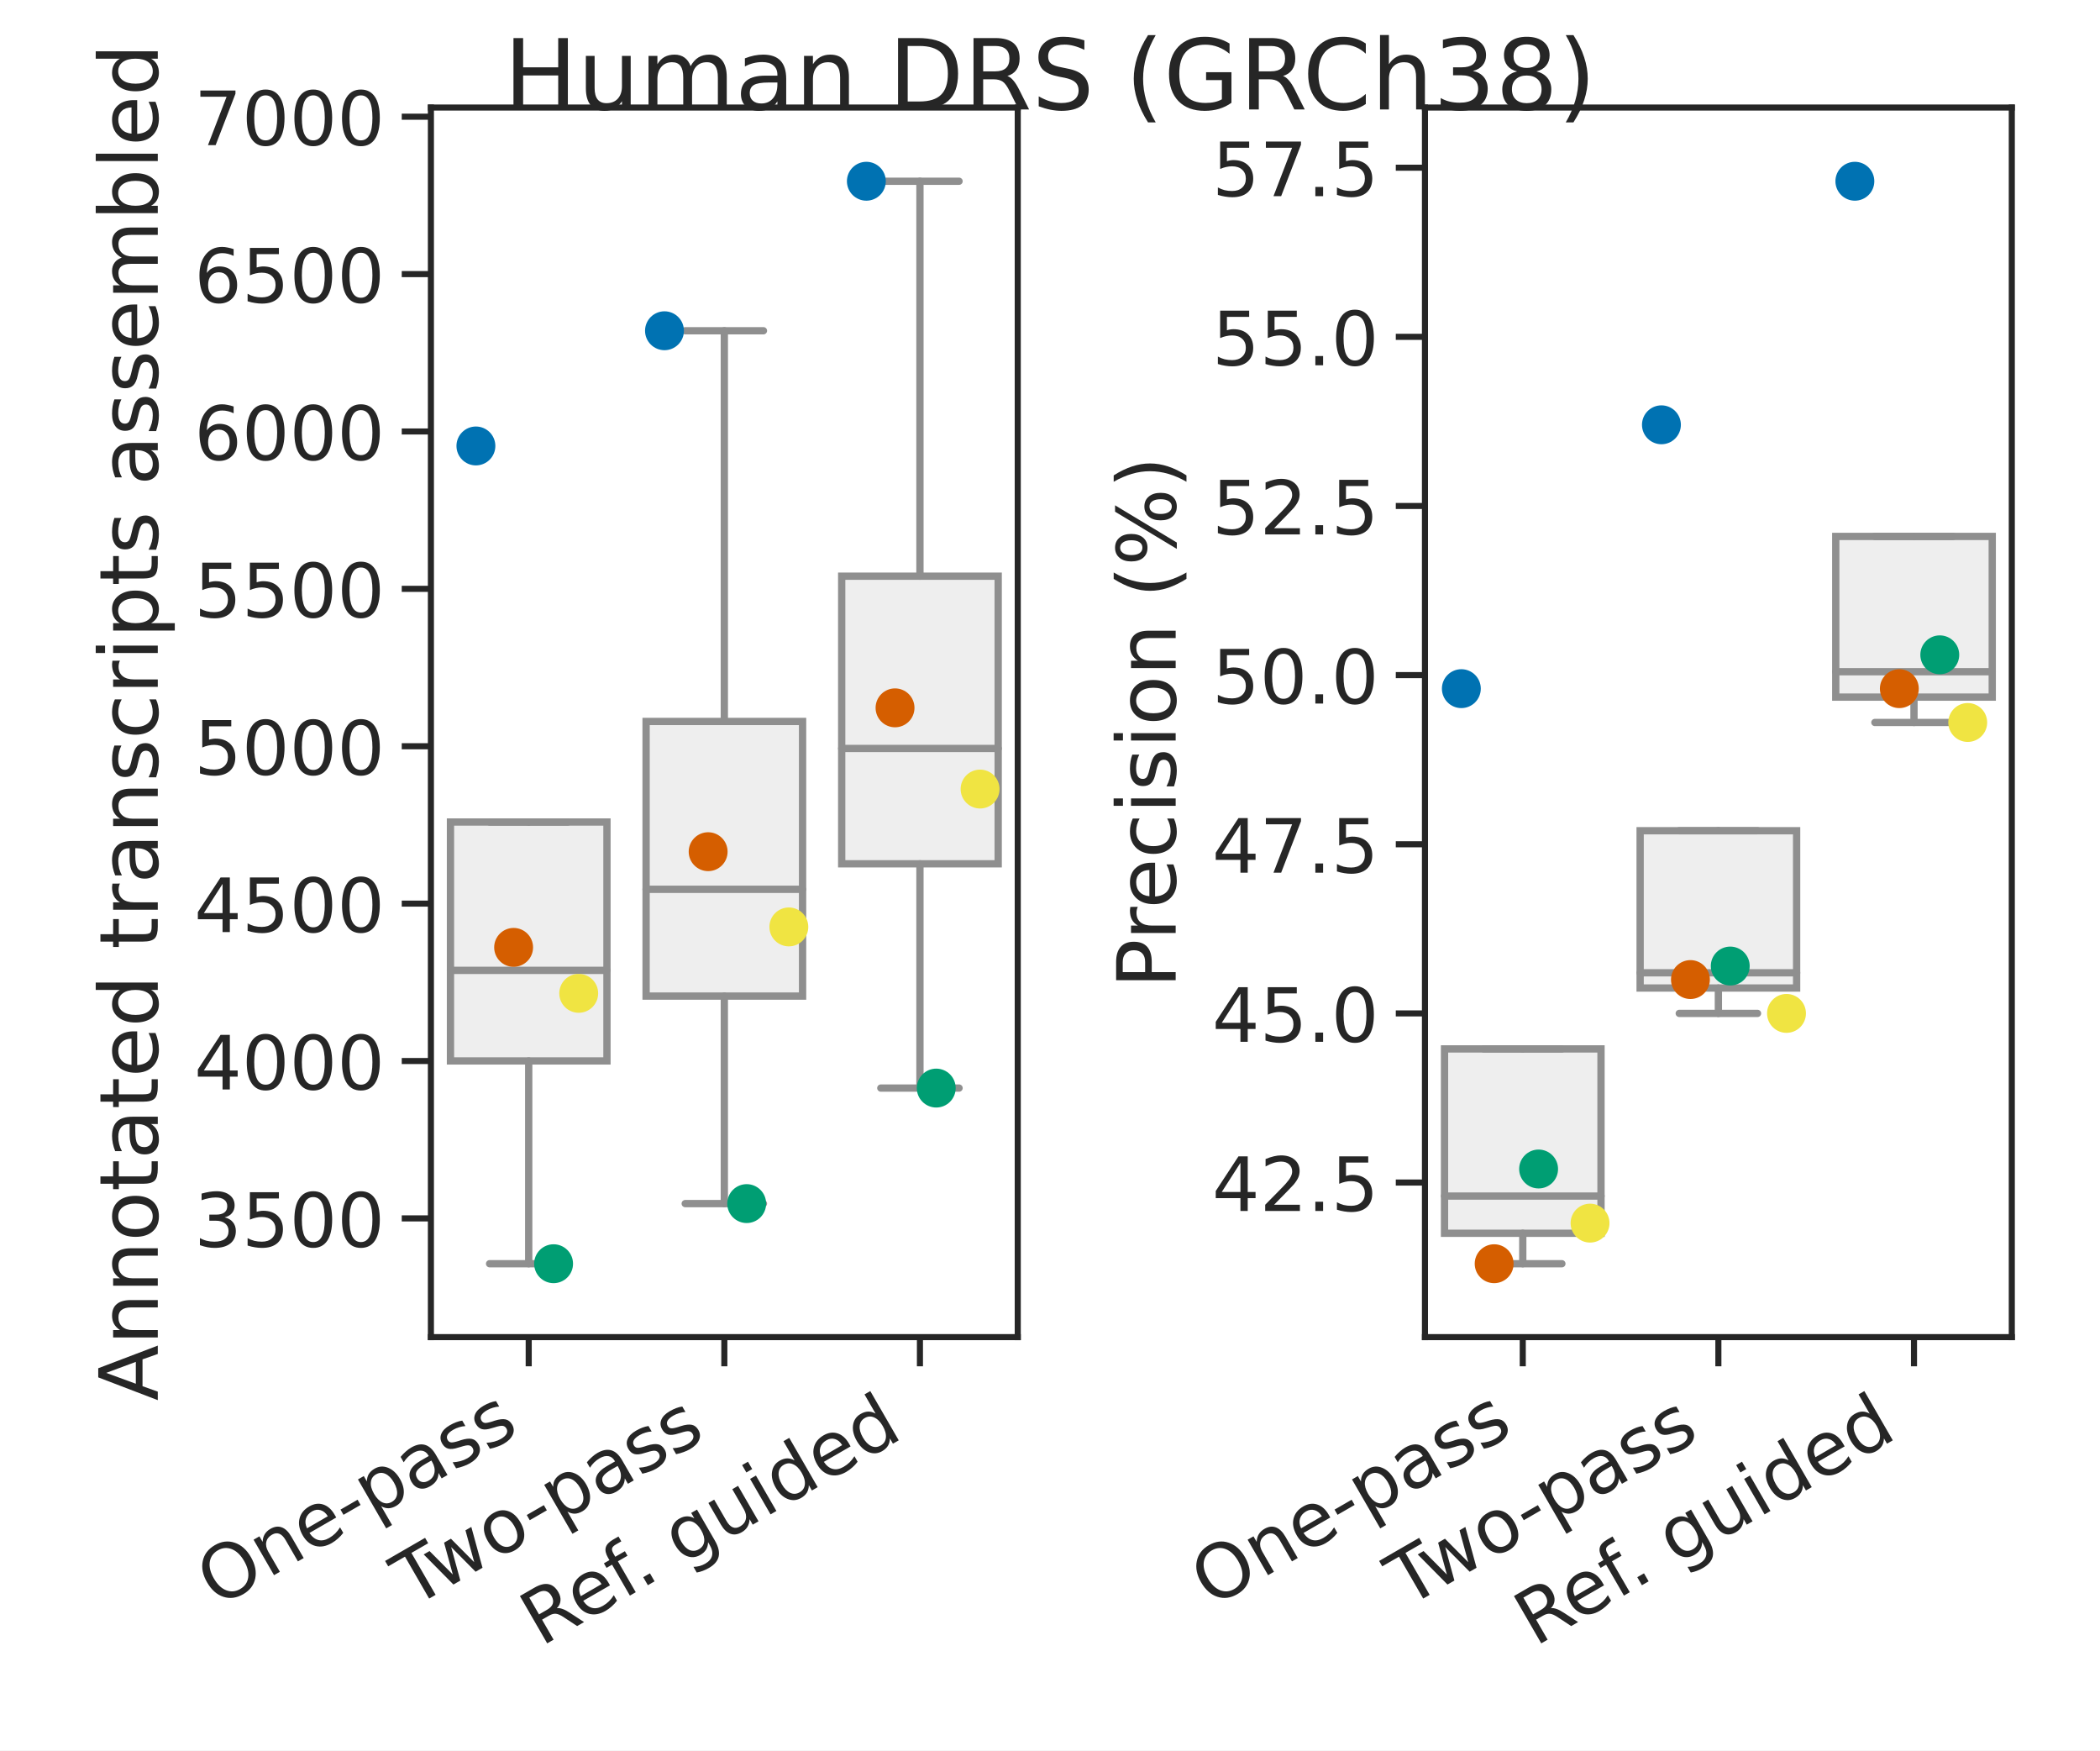
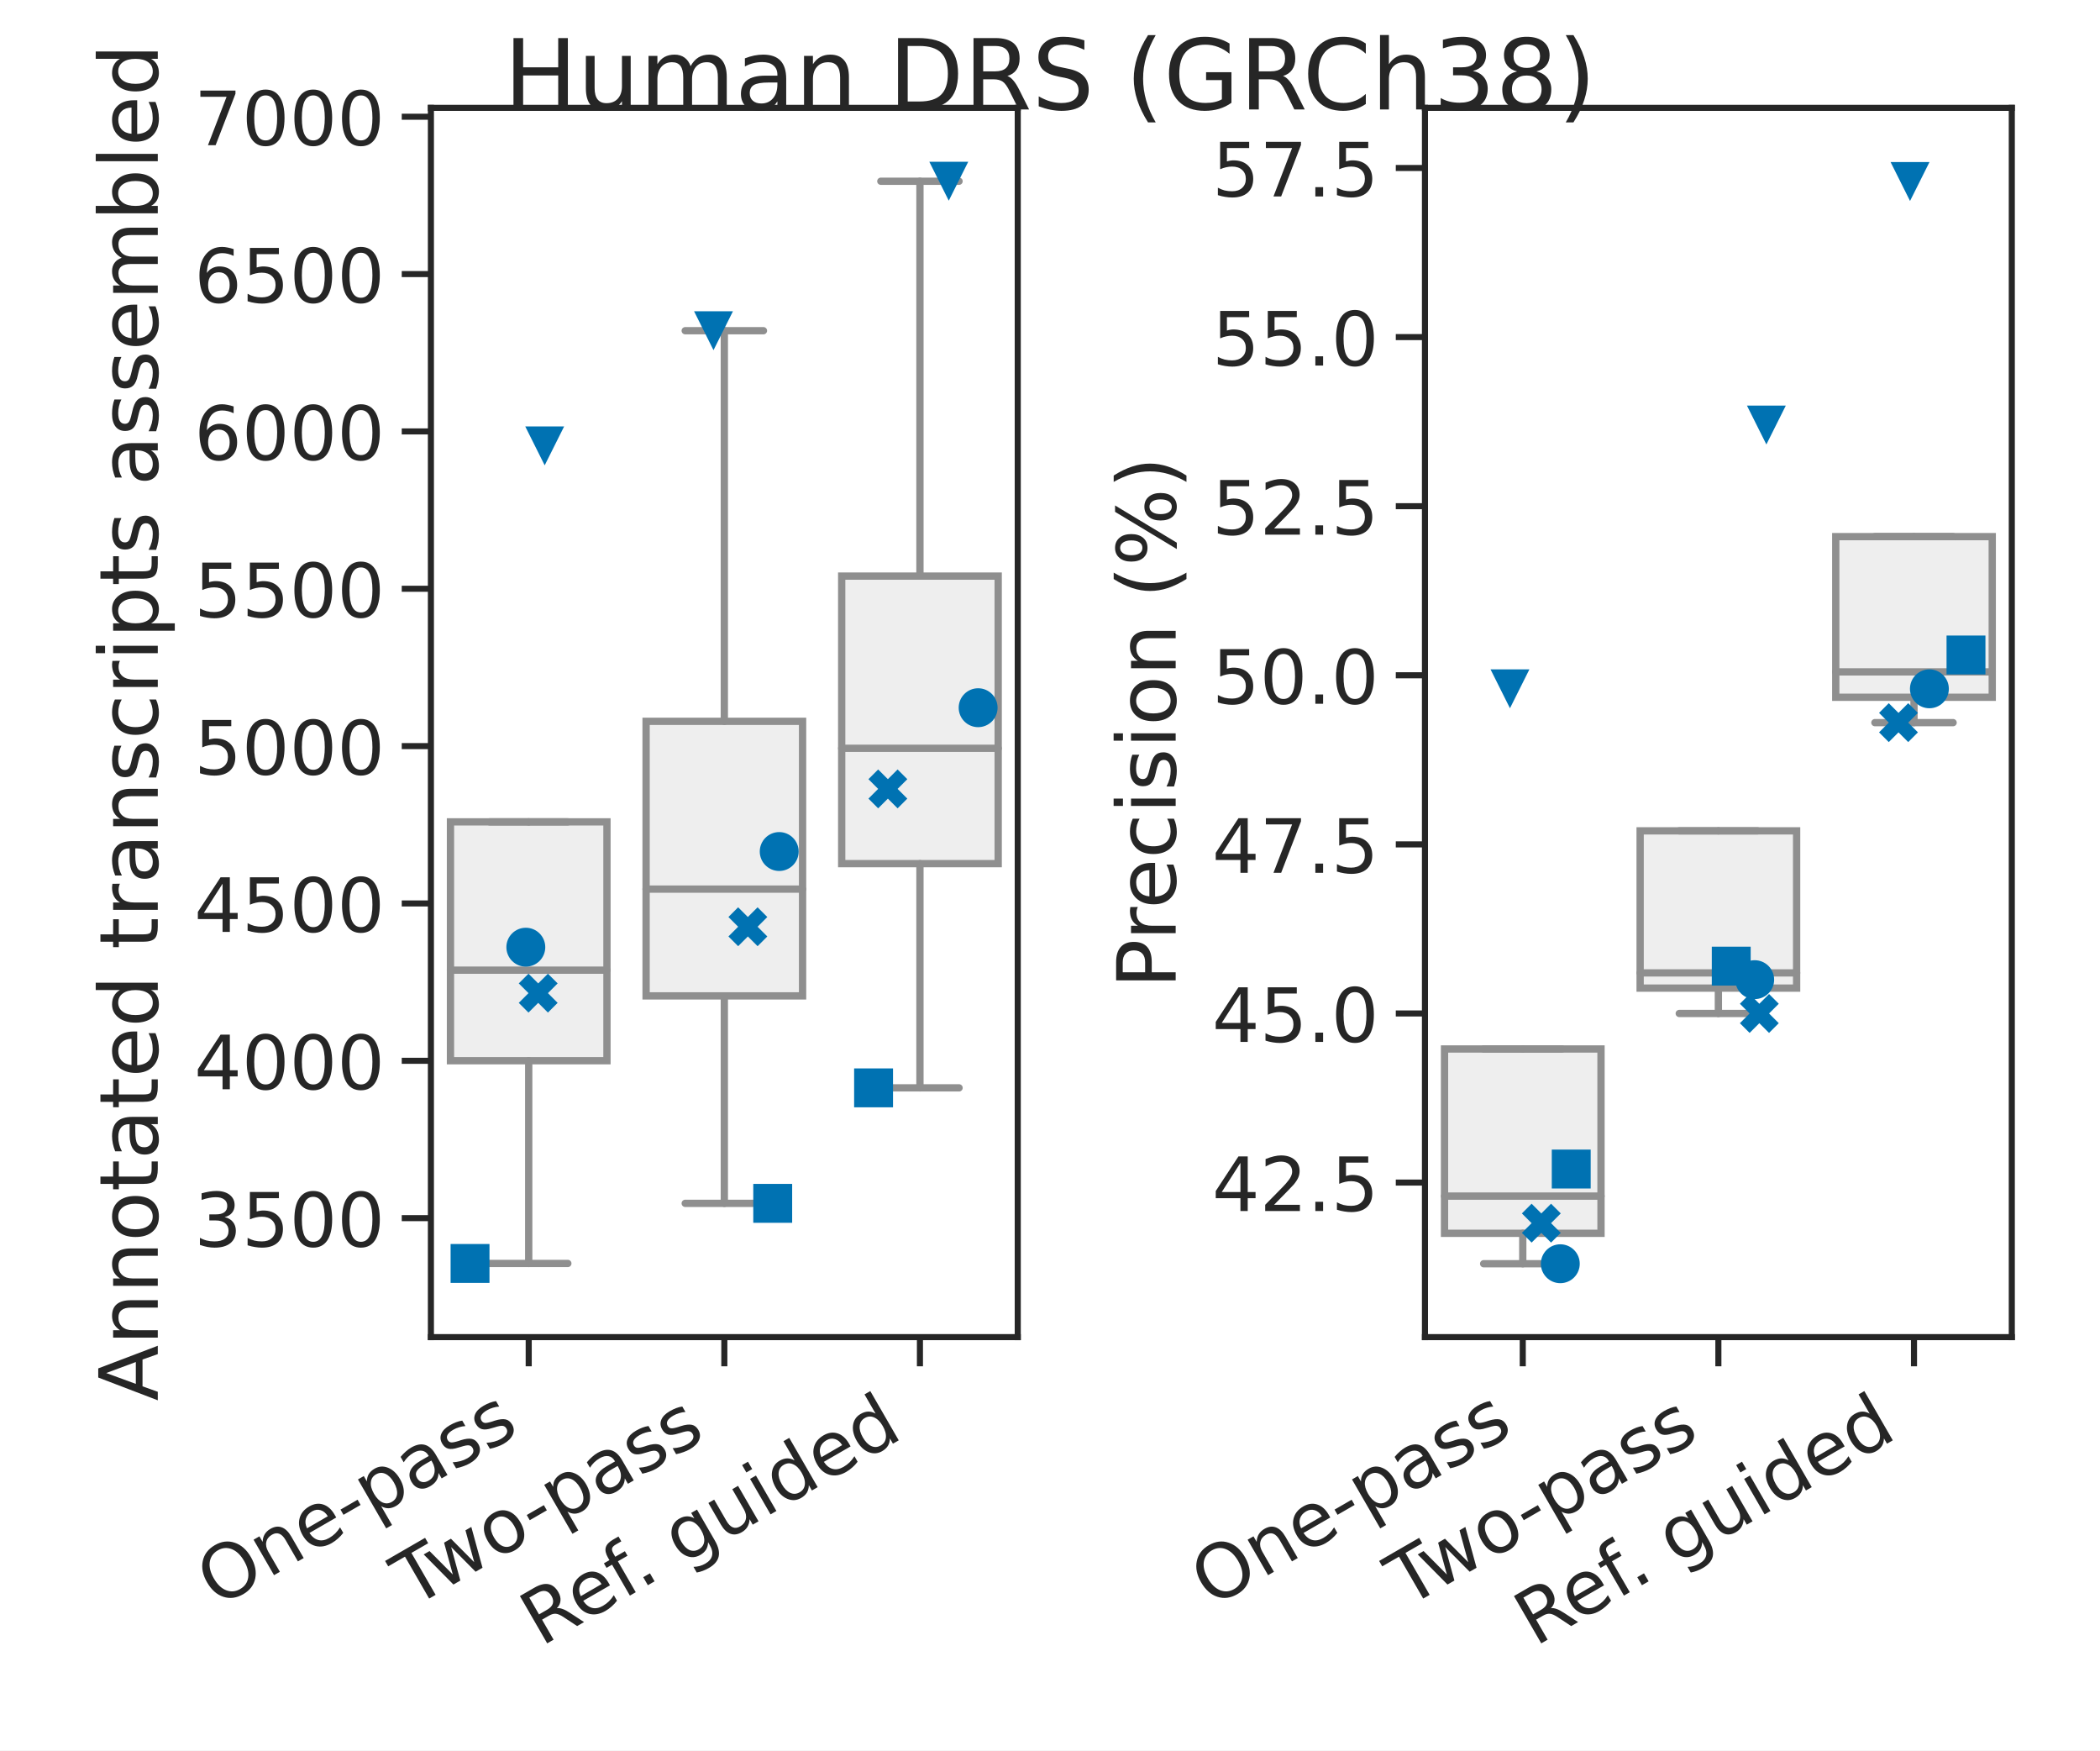
<svg xmlns="http://www.w3.org/2000/svg" xmlns:xlink="http://www.w3.org/1999/xlink" height="360pt" version="1.1" viewBox="0 0 432 360" width="432pt">
  <defs>
    <style type="text/css">
*{stroke-linecap:butt;stroke-linejoin:round;}
  </style>
  </defs>
  <g id="figure_1">
    <g id="patch_1">
      <path d="M 0 360  L 432 360  L 432 0  L 0 0  z " style="fill:#ffffff;" />
    </g>
    <g id="axes_1">
      <g id="patch_2">
-         <path d="M 88.644 274.998  L 209.365 274.998  L 209.365 22.117  L 88.644 22.117  z " style="fill:#ffffff;" />
+         <path d="M 88.644 274.998  L 209.365 274.998  L 209.365 22.18  L 88.644 22.18  z " style="fill:#ffffff;" />
      </g>
      <g id="matplotlib.axis_1">
        <g id="xtick_1">
          <g id="line2d_1">
            <defs>
-               <path d="M 0 0  L 0 6  " id="mc2a777e53a" style="stroke:#262626;stroke-width:1.25;" />
+               <path d="M 0 0  L 0 6  " id="m23b83ddd0a" style="stroke:#262626;stroke-width:1.25;" />
            </defs>
            <g>
-               <use style="fill:#262626;stroke:#262626;stroke-width:1.25;" x="108.764" xlink:href="#mc2a777e53a" y="274.998" />
+               <use style="fill:#262626;stroke:#262626;stroke-width:1.25;" x="108.764" xlink:href="#m23b83ddd0a" y="274.998" />
            </g>
          </g>
          <g id="text_1">
            <text style="fill:#262626;font-family:DejaVu Sans;font-size:15.4px;font-style:normal;font-weight:normal;" transform="translate(44.65919 330.7188)rotate(-30)">One-pass</text>
          </g>
        </g>
        <g id="xtick_2">
          <g id="line2d_2">
            <g>
-               <use style="fill:#262626;stroke:#262626;stroke-width:1.25;" x="149.005" xlink:href="#mc2a777e53a" y="274.998" />
+               <use style="fill:#262626;stroke:#262626;stroke-width:1.25;" x="149.005" xlink:href="#m23b83ddd0a" y="274.998" />
            </g>
          </g>
          <g id="text_2">
            <text style="fill:#262626;font-family:DejaVu Sans;font-size:15.4px;font-style:normal;font-weight:normal;" transform="translate(84.87468 330.7333)rotate(-30)">Two-pass</text>
          </g>
        </g>
        <g id="xtick_3">
          <g id="line2d_3">
            <g>
-               <use style="fill:#262626;stroke:#262626;stroke-width:1.25;" x="189.245" xlink:href="#mc2a777e53a" y="274.998" />
+               <use style="fill:#262626;stroke:#262626;stroke-width:1.25;" x="189.245" xlink:href="#m23b83ddd0a" y="274.998" />
            </g>
          </g>
          <g id="text_3">
            <text style="fill:#262626;font-family:DejaVu Sans;font-size:15.4px;font-style:normal;font-weight:normal;" transform="translate(111.2574 338.7341)rotate(-30)">Ref. guided</text>
          </g>
        </g>
      </g>
      <g id="matplotlib.axis_2">
        <g id="ytick_1">
          <g id="line2d_4">
            <defs>
-               <path d="M 0 0  L -6 0  " id="ma9c404e598" style="stroke:#262626;stroke-width:1.25;" />
+               <path d="M 0 0  L -6 0  " id="mea9a4a1079" style="stroke:#262626;stroke-width:1.25;" />
            </defs>
            <g>
-               <use style="fill:#262626;stroke:#262626;stroke-width:1.25;" x="88.644" xlink:href="#ma9c404e598" y="250.578" />
+               <use style="fill:#262626;stroke:#262626;stroke-width:1.25;" x="88.644" xlink:href="#mea9a4a1079" y="250.526" />
            </g>
          </g>
          <g id="text_4">
-             <text style="fill:#262626;font-family:DejaVu Sans;font-size:15.4px;font-style:normal;font-weight:normal;text-anchor:end;" transform="rotate(-0, 79.144, 256.4287)" x="79.144" y="256.429">3500</text>
+             <text style="fill:#262626;font-family:DejaVu Sans;font-size:15.4px;font-style:normal;font-weight:normal;text-anchor:end;" transform="rotate(-0, 79.144, 256.3764)" x="79.144" y="256.376">3500</text>
          </g>
        </g>
        <g id="ytick_2">
          <g id="line2d_5">
            <g>
-               <use style="fill:#262626;stroke:#262626;stroke-width:1.25;" x="88.644" xlink:href="#ma9c404e598" y="218.21" />
+               <use style="fill:#262626;stroke:#262626;stroke-width:1.25;" x="88.644" xlink:href="#mea9a4a1079" y="218.166" />
            </g>
          </g>
          <g id="text_5">
-             <text style="fill:#262626;font-family:DejaVu Sans;font-size:15.4px;font-style:normal;font-weight:normal;text-anchor:end;" transform="rotate(-0, 79.144, 224.0609)" x="79.144" y="224.061">4000</text>
+             <text style="fill:#262626;font-family:DejaVu Sans;font-size:15.4px;font-style:normal;font-weight:normal;text-anchor:end;" transform="rotate(-0, 79.144, 224.0166)" x="79.144" y="224.017">4000</text>
          </g>
        </g>
        <g id="ytick_3">
          <g id="line2d_6">
            <g>
-               <use style="fill:#262626;stroke:#262626;stroke-width:1.25;" x="88.644" xlink:href="#ma9c404e598" y="185.842" />
+               <use style="fill:#262626;stroke:#262626;stroke-width:1.25;" x="88.644" xlink:href="#mea9a4a1079" y="185.806" />
            </g>
          </g>
          <g id="text_6">
-             <text style="fill:#262626;font-family:DejaVu Sans;font-size:15.4px;font-style:normal;font-weight:normal;text-anchor:end;" transform="rotate(-0, 79.144, 191.693)" x="79.144" y="191.693">4500</text>
+             <text style="fill:#262626;font-family:DejaVu Sans;font-size:15.4px;font-style:normal;font-weight:normal;text-anchor:end;" transform="rotate(-0, 79.144, 191.6568)" x="79.144" y="191.657">4500</text>
          </g>
        </g>
        <g id="ytick_4">
          <g id="line2d_7">
            <g>
-               <use style="fill:#262626;stroke:#262626;stroke-width:1.25;" x="88.644" xlink:href="#ma9c404e598" y="153.474" />
+               <use style="fill:#262626;stroke:#262626;stroke-width:1.25;" x="88.644" xlink:href="#mea9a4a1079" y="153.446" />
            </g>
          </g>
          <g id="text_7">
-             <text style="fill:#262626;font-family:DejaVu Sans;font-size:15.4px;font-style:normal;font-weight:normal;text-anchor:end;" transform="rotate(-0, 79.144, 159.3251)" x="79.144" y="159.325">5000</text>
+             <text style="fill:#262626;font-family:DejaVu Sans;font-size:15.4px;font-style:normal;font-weight:normal;text-anchor:end;" transform="rotate(-0, 79.144, 159.2969)" x="79.144" y="159.297">5000</text>
          </g>
        </g>
        <g id="ytick_5">
          <g id="line2d_8">
            <g>
-               <use style="fill:#262626;stroke:#262626;stroke-width:1.25;" x="88.644" xlink:href="#ma9c404e598" y="121.106" />
+               <use style="fill:#262626;stroke:#262626;stroke-width:1.25;" x="88.644" xlink:href="#mea9a4a1079" y="121.086" />
            </g>
          </g>
          <g id="text_8">
-             <text style="fill:#262626;font-family:DejaVu Sans;font-size:15.4px;font-style:normal;font-weight:normal;text-anchor:end;" transform="rotate(-0, 79.144, 126.9573)" x="79.144" y="126.957">5500</text>
+             <text style="fill:#262626;font-family:DejaVu Sans;font-size:15.4px;font-style:normal;font-weight:normal;text-anchor:end;" transform="rotate(-0, 79.144, 126.9371)" x="79.144" y="126.937">5500</text>
          </g>
        </g>
        <g id="ytick_6">
          <g id="line2d_9">
            <g>
-               <use style="fill:#262626;stroke:#262626;stroke-width:1.25;" x="88.644" xlink:href="#ma9c404e598" y="88.739" />
+               <use style="fill:#262626;stroke:#262626;stroke-width:1.25;" x="88.644" xlink:href="#mea9a4a1079" y="88.726" />
            </g>
          </g>
          <g id="text_9">
-             <text style="fill:#262626;font-family:DejaVu Sans;font-size:15.4px;font-style:normal;font-weight:normal;text-anchor:end;" transform="rotate(-0, 79.144, 94.58941)" x="79.144" y="94.589">6000</text>
+             <text style="fill:#262626;font-family:DejaVu Sans;font-size:15.4px;font-style:normal;font-weight:normal;text-anchor:end;" transform="rotate(-0, 79.144, 94.57727)" x="79.144" y="94.577">6000</text>
          </g>
        </g>
        <g id="ytick_7">
          <g id="line2d_10">
            <g>
-               <use style="fill:#262626;stroke:#262626;stroke-width:1.25;" x="88.644" xlink:href="#ma9c404e598" y="56.371" />
+               <use style="fill:#262626;stroke:#262626;stroke-width:1.25;" x="88.644" xlink:href="#mea9a4a1079" y="56.367" />
            </g>
          </g>
          <g id="text_10">
-             <text style="fill:#262626;font-family:DejaVu Sans;font-size:15.4px;font-style:normal;font-weight:normal;text-anchor:end;" transform="rotate(-0, 79.144, 62.22156)" x="79.144" y="62.222">6500</text>
+             <text style="fill:#262626;font-family:DejaVu Sans;font-size:15.4px;font-style:normal;font-weight:normal;text-anchor:end;" transform="rotate(-0, 79.144, 62.21744)" x="79.144" y="62.217">6500</text>
          </g>
        </g>
        <g id="ytick_8">
          <g id="line2d_11">
            <g>
-               <use style="fill:#262626;stroke:#262626;stroke-width:1.25;" x="88.644" xlink:href="#ma9c404e598" y="24.003" />
+               <use style="fill:#262626;stroke:#262626;stroke-width:1.25;" x="88.644" xlink:href="#mea9a4a1079" y="24.007" />
            </g>
          </g>
          <g id="text_11">
-             <text style="fill:#262626;font-family:DejaVu Sans;font-size:15.4px;font-style:normal;font-weight:normal;text-anchor:end;" transform="rotate(-0, 79.144, 29.8537)" x="79.144" y="29.854">7000</text>
+             <text style="fill:#262626;font-family:DejaVu Sans;font-size:15.4px;font-style:normal;font-weight:normal;text-anchor:end;" transform="rotate(-0, 79.144, 29.85761)" x="79.144" y="29.858">7000</text>
          </g>
        </g>
        <g id="text_12">
-           <text style="fill:#262626;font-family:DejaVu Sans;font-size:16.8px;font-style:normal;font-weight:normal;text-anchor:middle;" transform="rotate(-90, 32.45712, 148.5576)" x="32.457" y="148.558">Annotated transcripts assembled</text>
+           <text style="fill:#262626;font-family:DejaVu Sans;font-size:16.8px;font-style:normal;font-weight:normal;text-anchor:middle;" transform="rotate(-90, 32.45712, 148.589)" x="32.457" y="148.589">Annotated transcripts assembled</text>
        </g>
      </g>
      <g id="patch_3">
-         <path clip-path="url(#p36769495b2)" d="M 92.668 218.194  L 124.86 218.194  L 124.86 169.059  L 92.668 169.059  L 92.668 218.194  z " style="fill:#eeeeee;stroke:#8f8f8f;stroke-linejoin:miter;stroke-width:1.5;" />
+         <path clip-path="url(#pf883afbe23)" d="M 92.668 218.15  L 124.86 218.15  L 124.86 169.027  L 92.668 169.027  L 92.668 218.15  z " style="fill:#eeeeee;stroke:#8f8f8f;stroke-linejoin:miter;stroke-width:1.5;" />
      </g>
      <g id="patch_4">
-         <path clip-path="url(#p36769495b2)" d="M 132.909 204.858  L 165.101 204.858  L 165.101 148.376  L 132.909 148.376  L 132.909 204.858  z " style="fill:#eeeeee;stroke:#8f8f8f;stroke-linejoin:miter;stroke-width:1.5;" />
+         <path clip-path="url(#pf883afbe23)" d="M 132.909 204.817  L 165.101 204.817  L 165.101 148.349  L 132.909 148.349  L 132.909 204.817  z " style="fill:#eeeeee;stroke:#8f8f8f;stroke-linejoin:miter;stroke-width:1.5;" />
      </g>
      <g id="patch_5">
-         <path clip-path="url(#p36769495b2)" d="M 173.149 177.653  L 205.341 177.653  L 205.341 118.501  L 173.149 118.501  L 173.149 177.653  z " style="fill:#eeeeee;stroke:#8f8f8f;stroke-linejoin:miter;stroke-width:1.5;" />
-       </g>
-       <g id="PathCollection_1" />
-       <g id="PathCollection_2" />
-       <g id="PathCollection_3" />
-       <g id="PathCollection_4" />
+         <path clip-path="url(#pf883afbe23)" d="M 173.149 177.619  L 205.341 177.619  L 205.341 118.481  L 173.149 118.481  L 173.149 177.619  z " style="fill:#eeeeee;stroke:#8f8f8f;stroke-linejoin:miter;stroke-width:1.5;" />
+       </g>
      <g id="line2d_12">
-         <path clip-path="url(#p36769495b2)" d="M 108.764 218.194  L 108.764 259.9  " style="fill:none;stroke:#8f8f8f;stroke-linecap:round;stroke-width:1.5;" />
+         <path clip-path="url(#pf883afbe23)" d="M 108.764 218.15  L 108.764 259.845  " style="fill:none;stroke:#8f8f8f;stroke-linecap:round;stroke-width:1.5;" />
      </g>
      <g id="line2d_13">
-         <path clip-path="url(#p36769495b2)" d="M 108.764 169.059  L 108.764 169.059  " style="fill:none;stroke:#8f8f8f;stroke-linecap:round;stroke-width:1.5;" />
+         <path clip-path="url(#pf883afbe23)" d="M 108.764 169.027  L 108.764 169.027  " style="fill:none;stroke:#8f8f8f;stroke-linecap:round;stroke-width:1.5;" />
      </g>
      <g id="line2d_14">
-         <path clip-path="url(#p36769495b2)" d="M 100.716 259.9  L 116.812 259.9  " style="fill:none;stroke:#8f8f8f;stroke-linecap:round;stroke-width:1.5;" />
+         <path clip-path="url(#pf883afbe23)" d="M 100.716 259.845  L 116.812 259.845  " style="fill:none;stroke:#8f8f8f;stroke-linecap:round;stroke-width:1.5;" />
      </g>
      <g id="line2d_15">
-         <path clip-path="url(#p36769495b2)" d="M 100.716 169.059  L 116.812 169.059  " style="fill:none;stroke:#8f8f8f;stroke-linecap:round;stroke-width:1.5;" />
+         <path clip-path="url(#pf883afbe23)" d="M 100.716 169.027  L 116.812 169.027  " style="fill:none;stroke:#8f8f8f;stroke-linecap:round;stroke-width:1.5;" />
      </g>
      <g id="line2d_16" />
      <g id="line2d_17">
-         <path clip-path="url(#p36769495b2)" d="M 149.005 204.858  L 149.005 247.535  " style="fill:none;stroke:#8f8f8f;stroke-linecap:round;stroke-width:1.5;" />
+         <path clip-path="url(#pf883afbe23)" d="M 149.005 204.817  L 149.005 247.484  " style="fill:none;stroke:#8f8f8f;stroke-linecap:round;stroke-width:1.5;" />
      </g>
      <g id="line2d_18">
-         <path clip-path="url(#p36769495b2)" d="M 149.005 148.376  L 149.005 68.023  " style="fill:none;stroke:#8f8f8f;stroke-linecap:round;stroke-width:1.5;" />
+         <path clip-path="url(#pf883afbe23)" d="M 149.005 148.349  L 149.005 68.016  " style="fill:none;stroke:#8f8f8f;stroke-linecap:round;stroke-width:1.5;" />
      </g>
      <g id="line2d_19">
-         <path clip-path="url(#p36769495b2)" d="M 140.957 247.535  L 157.053 247.535  " style="fill:none;stroke:#8f8f8f;stroke-linecap:round;stroke-width:1.5;" />
+         <path clip-path="url(#pf883afbe23)" d="M 140.957 247.484  L 157.053 247.484  " style="fill:none;stroke:#8f8f8f;stroke-linecap:round;stroke-width:1.5;" />
      </g>
      <g id="line2d_20">
-         <path clip-path="url(#p36769495b2)" d="M 140.957 68.023  L 157.053 68.023  " style="fill:none;stroke:#8f8f8f;stroke-linecap:round;stroke-width:1.5;" />
+         <path clip-path="url(#pf883afbe23)" d="M 140.957 68.016  L 157.053 68.016  " style="fill:none;stroke:#8f8f8f;stroke-linecap:round;stroke-width:1.5;" />
      </g>
      <g id="line2d_21" />
      <g id="line2d_22">
-         <path clip-path="url(#p36769495b2)" d="M 189.245 177.653  L 189.245 223.777  " style="fill:none;stroke:#8f8f8f;stroke-linecap:round;stroke-width:1.5;" />
+         <path clip-path="url(#pf883afbe23)" d="M 189.245 177.619  L 189.245 223.732  " style="fill:none;stroke:#8f8f8f;stroke-linecap:round;stroke-width:1.5;" />
      </g>
      <g id="line2d_23">
-         <path clip-path="url(#p36769495b2)" d="M 189.245 118.501  L 189.245 37.274  " style="fill:none;stroke:#8f8f8f;stroke-linecap:round;stroke-width:1.5;" />
+         <path clip-path="url(#pf883afbe23)" d="M 189.245 118.481  L 189.245 37.274  " style="fill:none;stroke:#8f8f8f;stroke-linecap:round;stroke-width:1.5;" />
      </g>
      <g id="line2d_24">
-         <path clip-path="url(#p36769495b2)" d="M 181.197 223.777  L 197.293 223.777  " style="fill:none;stroke:#8f8f8f;stroke-linecap:round;stroke-width:1.5;" />
+         <path clip-path="url(#pf883afbe23)" d="M 181.197 223.732  L 197.293 223.732  " style="fill:none;stroke:#8f8f8f;stroke-linecap:round;stroke-width:1.5;" />
      </g>
      <g id="line2d_25">
-         <path clip-path="url(#p36769495b2)" d="M 181.197 37.274  L 197.293 37.274  " style="fill:none;stroke:#8f8f8f;stroke-linecap:round;stroke-width:1.5;" />
+         <path clip-path="url(#pf883afbe23)" d="M 181.197 37.274  L 197.293 37.274  " style="fill:none;stroke:#8f8f8f;stroke-linecap:round;stroke-width:1.5;" />
      </g>
      <g id="line2d_26" />
      <g id="line2d_27">
-         <path clip-path="url(#p36769495b2)" d="M 92.668 199.566  L 124.86 199.566  " style="fill:none;stroke:#8f8f8f;stroke-linecap:round;stroke-width:1.5;" />
+         <path clip-path="url(#pf883afbe23)" d="M 92.668 199.527  L 124.86 199.527  " style="fill:none;stroke:#8f8f8f;stroke-linecap:round;stroke-width:1.5;" />
      </g>
      <g id="line2d_28">
-         <path clip-path="url(#p36769495b2)" d="M 132.909 182.897  L 165.101 182.897  " style="fill:none;stroke:#8f8f8f;stroke-linecap:round;stroke-width:1.5;" />
+         <path clip-path="url(#pf883afbe23)" d="M 132.909 182.861  L 165.101 182.861  " style="fill:none;stroke:#8f8f8f;stroke-linecap:round;stroke-width:1.5;" />
      </g>
      <g id="line2d_29">
-         <path clip-path="url(#p36769495b2)" d="M 173.149 153.927  L 205.341 153.927  " style="fill:none;stroke:#8f8f8f;stroke-linecap:round;stroke-width:1.5;" />
+         <path clip-path="url(#pf883afbe23)" d="M 173.149 153.899  L 205.341 153.899  " style="fill:none;stroke:#8f8f8f;stroke-linecap:round;stroke-width:1.5;" />
      </g>
      <g id="patch_6">
-         <path d="M 88.644 274.998  L 88.644 22.117  " style="fill:none;stroke:#262626;stroke-linecap:square;stroke-linejoin:miter;stroke-width:1.25;" />
+         <path d="M 88.644 274.998  L 88.644 22.18  " style="fill:none;stroke:#262626;stroke-linecap:square;stroke-linejoin:miter;stroke-width:1.25;" />
      </g>
      <g id="patch_7">
-         <path d="M 209.365 274.998  L 209.365 22.117  " style="fill:none;stroke:#262626;stroke-linecap:square;stroke-linejoin:miter;stroke-width:1.25;" />
+         <path d="M 209.365 274.998  L 209.365 22.18  " style="fill:none;stroke:#262626;stroke-linecap:square;stroke-linejoin:miter;stroke-width:1.25;" />
      </g>
      <g id="patch_8">
        <path d="M 88.644 274.998  L 209.365 274.998  " style="fill:none;stroke:#262626;stroke-linecap:square;stroke-linejoin:miter;stroke-width:1.25;" />
      </g>
      <g id="patch_9">
-         <path d="M 88.644 22.117  L 209.365 22.117  " style="fill:none;stroke:#262626;stroke-linecap:square;stroke-linejoin:miter;stroke-width:1.25;" />
+         <path d="M 88.644 22.18  L 209.365 22.18  " style="fill:none;stroke:#262626;stroke-linecap:square;stroke-linejoin:miter;stroke-width:1.25;" />
+       </g>
+       <g id="PathCollection_1">
+         <defs>
+           <path d="M 0 4  C 1.061 4 2.078 3.579 2.828 2.828  C 3.579 2.078 4 1.061 4 0  C 4 -1.061 3.579 -2.078 2.828 -2.828  C 2.078 -3.579 1.061 -4 0 -4  C -1.061 -4 -2.078 -3.579 -2.828 -2.828  C -3.579 -2.078 -4 -1.061 -4 0  C -4 1.061 -3.579 2.078 -2.828 2.828  C -2.078 3.579 -1.061 4 0 4  z " id="me49b919dd9" />
+         </defs>
+         <g clip-path="url(#pf883afbe23)">
+           <use style="fill:#0072b2;" x="108.169" xlink:href="#me49b919dd9" y="194.802" />
+         </g>
+       </g>
+       <g id="PathCollection_2">
+         <g clip-path="url(#pf883afbe23)">
+           <use style="fill:#0072b2;" x="160.294" xlink:href="#me49b919dd9" y="175.127" />
+         </g>
+       </g>
+       <g id="PathCollection_3">
+         <g clip-path="url(#pf883afbe23)">
+           <use style="fill:#0072b2;" x="201.216" xlink:href="#me49b919dd9" y="145.55" />
+         </g>
+       </g>
+       <g id="PathCollection_4">
+         <defs>
+           <path d="M -0 4  L 4 -4  L -4 -4  z " id="mb568743a57" />
+         </defs>
+         <g clip-path="url(#pf883afbe23)">
+           <use style="fill:#0072b2;" x="112.051" xlink:href="#mb568743a57" y="91.704" />
+         </g>
      </g>
      <g id="PathCollection_5">
-         <defs>
-           <path d="M 0 4  C 1.061 4 2.078 3.579 2.828 2.828  C 3.579 2.078 4 1.061 4 0  C 4 -1.061 3.579 -2.078 2.828 -2.828  C 2.078 -3.579 1.061 -4 0 -4  C -1.061 -4 -2.078 -3.579 -2.828 -2.828  C -3.579 -2.078 -4 -1.061 -4 0  C -4 1.061 -3.579 2.078 -2.828 2.828  C -2.078 3.579 -1.061 4 0 4  z " id="mb7d07e45f6" />
-         </defs>
-         <g clip-path="url(#p36769495b2)">
-           <use style="fill:#0072b2;" x="97.901" xlink:href="#mb7d07e45f6" y="91.716" />
+         <g clip-path="url(#pf883afbe23)">
+           <use style="fill:#0072b2;" x="146.778" xlink:href="#mb568743a57" y="68.016" />
        </g>
      </g>
      <g id="PathCollection_6">
-         <defs>
-           <path d="M 0 4  C 1.061 4 2.078 3.579 2.828 2.828  C 3.579 2.078 4 1.061 4 0  C 4 -1.061 3.579 -2.078 2.828 -2.828  C 2.078 -3.579 1.061 -4 0 -4  C -1.061 -4 -2.078 -3.579 -2.828 -2.828  C -3.579 -2.078 -4 -1.061 -4 0  C -4 1.061 -3.579 2.078 -2.828 2.828  C -2.078 3.579 -1.061 4 0 4  z " id="m03989f350c" />
-         </defs>
-         <g clip-path="url(#p36769495b2)">
-           <use style="fill:#d55e00;" x="105.659" xlink:href="#m03989f350c" y="194.84" />
+         <g clip-path="url(#pf883afbe23)">
+           <use style="fill:#0072b2;" x="195.176" xlink:href="#mb568743a57" y="37.274" />
        </g>
      </g>
      <g id="PathCollection_7">
        <defs>
-           <path d="M 0 4  C 1.061 4 2.078 3.579 2.828 2.828  C 3.579 2.078 4 1.061 4 0  C 4 -1.061 3.579 -2.078 2.828 -2.828  C 2.078 -3.579 1.061 -4 0 -4  C -1.061 -4 -2.078 -3.579 -2.828 -2.828  C -3.579 -2.078 -4 -1.061 -4 0  C -4 1.061 -3.579 2.078 -2.828 2.828  C -2.078 3.579 -1.061 4 0 4  z " id="me5a659e91c" />
+           <path d="M -4 4  L 4 4  L 4 -4  L -4 -4  z " id="m4cfacddb69" />
        </defs>
-         <g clip-path="url(#p36769495b2)">
-           <use style="fill:#009e73;" x="113.881" xlink:href="#me5a659e91c" y="259.9" />
+         <g clip-path="url(#pf883afbe23)">
+           <use style="fill:#0072b2;" x="96.694" xlink:href="#m4cfacddb69" y="259.845" />
        </g>
      </g>
      <g id="PathCollection_8">
+         <g clip-path="url(#pf883afbe23)">
+           <use style="fill:#0072b2;" x="158.959" xlink:href="#m4cfacddb69" y="247.484" />
+         </g>
+       </g>
+       <g id="PathCollection_9">
+         <g clip-path="url(#pf883afbe23)">
+           <use style="fill:#0072b2;" x="179.706" xlink:href="#m4cfacddb69" y="223.732" />
+         </g>
+       </g>
+       <g id="PathCollection_10">
        <defs>
-           <path d="M 0 4  C 1.061 4 2.078 3.579 2.828 2.828  C 3.579 2.078 4 1.061 4 0  C 4 -1.061 3.579 -2.078 2.828 -2.828  C 2.078 -3.579 1.061 -4 0 -4  C -1.061 -4 -2.078 -3.579 -2.828 -2.828  C -3.579 -2.078 -4 -1.061 -4 0  C -4 1.061 -3.579 2.078 -2.828 2.828  C -2.078 3.579 -1.061 4 0 4  z " id="m3bd70b9e2d" />
+           <path d="M -2 4  L 0 2  L 2 4  L 4 2  L 2 0  L 4 -2  L 2 -4  L 0 -2  L -2 -4  L -4 -2  L -2 0  L -4 2  z " id="m970c72d92e" />
        </defs>
-         <g clip-path="url(#p36769495b2)">
-           <use style="fill:#f0e442;" x="119.049" xlink:href="#m3bd70b9e2d" y="204.292" />
-         </g>
-       </g>
-       <g id="PathCollection_9">
-         <g clip-path="url(#p36769495b2)">
-           <use style="fill:#0072b2;" x="136.695" xlink:href="#mb7d07e45f6" y="68.023" />
-         </g>
-       </g>
-       <g id="PathCollection_10">
-         <g clip-path="url(#p36769495b2)">
-           <use style="fill:#d55e00;" x="145.676" xlink:href="#m03989f350c" y="175.161" />
+         <g clip-path="url(#pf883afbe23)">
+           <use style="fill:#0072b2;" x="110.716" xlink:href="#m970c72d92e" y="204.251" />
        </g>
      </g>
      <g id="PathCollection_11">
-         <g clip-path="url(#p36769495b2)">
-           <use style="fill:#009e73;" x="153.604" xlink:href="#me5a659e91c" y="247.535" />
+         <g clip-path="url(#pf883afbe23)">
+           <use style="fill:#0072b2;" x="153.847" xlink:href="#m970c72d92e" y="190.595" />
        </g>
      </g>
      <g id="PathCollection_12">
-         <g clip-path="url(#p36769495b2)">
-           <use style="fill:#f0e442;" x="162.277" xlink:href="#m3bd70b9e2d" y="190.633" />
-         </g>
-       </g>
-       <g id="PathCollection_13">
-         <g clip-path="url(#p36769495b2)">
-           <use style="fill:#0072b2;" x="178.223" xlink:href="#mb7d07e45f6" y="37.274" />
-         </g>
-       </g>
-       <g id="PathCollection_14">
-         <g clip-path="url(#p36769495b2)">
-           <use style="fill:#d55e00;" x="184.122" xlink:href="#m03989f350c" y="145.577" />
-         </g>
-       </g>
-       <g id="PathCollection_15">
-         <g clip-path="url(#p36769495b2)">
-           <use style="fill:#009e73;" x="192.598" xlink:href="#me5a659e91c" y="223.777" />
-         </g>
-       </g>
-       <g id="PathCollection_16">
-         <g clip-path="url(#p36769495b2)">
-           <use style="fill:#f0e442;" x="201.617" xlink:href="#m3bd70b9e2d" y="162.278" />
+         <g clip-path="url(#pf883afbe23)">
+           <use style="fill:#0072b2;" x="182.649" xlink:href="#m970c72d92e" y="162.248" />
        </g>
      </g>
    </g>
    <g id="axes_2">
      <g id="patch_10">
-         <path d="M 293.135 274.998  L 413.856 274.998  L 413.856 22.117  L 293.135 22.117  z " style="fill:#ffffff;" />
+         <path d="M 293.135 274.998  L 413.856 274.998  L 413.856 22.18  L 293.135 22.18  z " style="fill:#ffffff;" />
      </g>
      <g id="matplotlib.axis_3">
        <g id="xtick_4">
          <g id="line2d_30">
            <g>
-               <use style="fill:#262626;stroke:#262626;stroke-width:1.25;" x="313.255" xlink:href="#mc2a777e53a" y="274.998" />
+               <use style="fill:#262626;stroke:#262626;stroke-width:1.25;" x="313.255" xlink:href="#m23b83ddd0a" y="274.998" />
            </g>
          </g>
          <g id="text_13">
            <text style="fill:#262626;font-family:DejaVu Sans;font-size:15.4px;font-style:normal;font-weight:normal;" transform="translate(249.1497 330.7188)rotate(-30)">One-pass</text>
          </g>
        </g>
        <g id="xtick_5">
          <g id="line2d_31">
            <g>
-               <use style="fill:#262626;stroke:#262626;stroke-width:1.25;" x="353.495" xlink:href="#mc2a777e53a" y="274.998" />
+               <use style="fill:#262626;stroke:#262626;stroke-width:1.25;" x="353.495" xlink:href="#m23b83ddd0a" y="274.998" />
            </g>
          </g>
          <g id="text_14">
            <text style="fill:#262626;font-family:DejaVu Sans;font-size:15.4px;font-style:normal;font-weight:normal;" transform="translate(289.3652 330.7333)rotate(-30)">Two-pass</text>
          </g>
        </g>
        <g id="xtick_6">
          <g id="line2d_32">
            <g>
-               <use style="fill:#262626;stroke:#262626;stroke-width:1.25;" x="393.736" xlink:href="#mc2a777e53a" y="274.998" />
+               <use style="fill:#262626;stroke:#262626;stroke-width:1.25;" x="393.736" xlink:href="#m23b83ddd0a" y="274.998" />
            </g>
          </g>
          <g id="text_15">
            <text style="fill:#262626;font-family:DejaVu Sans;font-size:15.4px;font-style:normal;font-weight:normal;" transform="translate(315.7479 338.7341)rotate(-30)">Ref. guided</text>
          </g>
        </g>
      </g>
      <g id="matplotlib.axis_4">
        <g id="ytick_9">
          <g id="line2d_33">
            <g>
-               <use style="fill:#262626;stroke:#262626;stroke-width:1.25;" x="293.135" xlink:href="#ma9c404e598" y="243.203" />
+               <use style="fill:#262626;stroke:#262626;stroke-width:1.25;" x="293.135" xlink:href="#mea9a4a1079" y="243.211" />
            </g>
          </g>
          <g id="text_16">
-             <text style="fill:#262626;font-family:DejaVu Sans;font-size:15.4px;font-style:normal;font-weight:normal;text-anchor:end;" transform="rotate(-0, 283.6345, 249.0537)" x="283.635" y="249.054">42.5</text>
+             <text style="fill:#262626;font-family:DejaVu Sans;font-size:15.4px;font-style:normal;font-weight:normal;text-anchor:end;" transform="rotate(-0, 283.6345, 249.0616)" x="283.635" y="249.062">42.5</text>
          </g>
        </g>
        <g id="ytick_10">
          <g id="line2d_34">
            <g>
-               <use style="fill:#262626;stroke:#262626;stroke-width:1.25;" x="293.135" xlink:href="#ma9c404e598" y="208.418" />
+               <use style="fill:#262626;stroke:#262626;stroke-width:1.25;" x="293.135" xlink:href="#mea9a4a1079" y="208.434" />
            </g>
          </g>
          <g id="text_17">
-             <text style="fill:#262626;font-family:DejaVu Sans;font-size:15.4px;font-style:normal;font-weight:normal;text-anchor:end;" transform="rotate(-0, 283.6345, 214.2684)" x="283.635" y="214.268">45.0</text>
+             <text style="fill:#262626;font-family:DejaVu Sans;font-size:15.4px;font-style:normal;font-weight:normal;text-anchor:end;" transform="rotate(-0, 283.6345, 214.2849)" x="283.635" y="214.285">45.0</text>
          </g>
        </g>
        <g id="ytick_11">
          <g id="line2d_35">
            <g>
-               <use style="fill:#262626;stroke:#262626;stroke-width:1.25;" x="293.135" xlink:href="#ma9c404e598" y="173.632" />
+               <use style="fill:#262626;stroke:#262626;stroke-width:1.25;" x="293.135" xlink:href="#mea9a4a1079" y="173.657" />
            </g>
          </g>
          <g id="text_18">
-             <text style="fill:#262626;font-family:DejaVu Sans;font-size:15.4px;font-style:normal;font-weight:normal;text-anchor:end;" transform="rotate(-0, 283.6345, 179.483)" x="283.635" y="179.483">47.5</text>
+             <text style="fill:#262626;font-family:DejaVu Sans;font-size:15.4px;font-style:normal;font-weight:normal;text-anchor:end;" transform="rotate(-0, 283.6345, 179.5082)" x="283.635" y="179.508">47.5</text>
          </g>
        </g>
        <g id="ytick_12">
          <g id="line2d_36">
            <g>
-               <use style="fill:#262626;stroke:#262626;stroke-width:1.25;" x="293.135" xlink:href="#ma9c404e598" y="138.847" />
+               <use style="fill:#262626;stroke:#262626;stroke-width:1.25;" x="293.135" xlink:href="#mea9a4a1079" y="138.881" />
            </g>
          </g>
          <g id="text_19">
-             <text style="fill:#262626;font-family:DejaVu Sans;font-size:15.4px;font-style:normal;font-weight:normal;text-anchor:end;" transform="rotate(-0, 283.6345, 144.6977)" x="283.635" y="144.698">50.0</text>
+             <text style="fill:#262626;font-family:DejaVu Sans;font-size:15.4px;font-style:normal;font-weight:normal;text-anchor:end;" transform="rotate(-0, 283.6345, 144.7315)" x="283.635" y="144.731">50.0</text>
          </g>
        </g>
        <g id="ytick_13">
          <g id="line2d_37">
            <g>
-               <use style="fill:#262626;stroke:#262626;stroke-width:1.25;" x="293.135" xlink:href="#ma9c404e598" y="104.062" />
+               <use style="fill:#262626;stroke:#262626;stroke-width:1.25;" x="293.135" xlink:href="#mea9a4a1079" y="104.104" />
            </g>
          </g>
          <g id="text_20">
-             <text style="fill:#262626;font-family:DejaVu Sans;font-size:15.4px;font-style:normal;font-weight:normal;text-anchor:end;" transform="rotate(-0, 283.6345, 109.9124)" x="283.635" y="109.912">52.5</text>
+             <text style="fill:#262626;font-family:DejaVu Sans;font-size:15.4px;font-style:normal;font-weight:normal;text-anchor:end;" transform="rotate(-0, 283.6345, 109.9547)" x="283.635" y="109.955">52.5</text>
          </g>
        </g>
        <g id="ytick_14">
          <g id="line2d_38">
            <g>
-               <use style="fill:#262626;stroke:#262626;stroke-width:1.25;" x="293.135" xlink:href="#ma9c404e598" y="69.276" />
+               <use style="fill:#262626;stroke:#262626;stroke-width:1.25;" x="293.135" xlink:href="#mea9a4a1079" y="69.327" />
            </g>
          </g>
          <g id="text_21">
-             <text style="fill:#262626;font-family:DejaVu Sans;font-size:15.4px;font-style:normal;font-weight:normal;text-anchor:end;" transform="rotate(-0, 283.6345, 75.12703)" x="283.635" y="75.127">55.0</text>
+             <text style="fill:#262626;font-family:DejaVu Sans;font-size:15.4px;font-style:normal;font-weight:normal;text-anchor:end;" transform="rotate(-0, 283.6345, 75.17804)" x="283.635" y="75.178">55.0</text>
          </g>
        </g>
        <g id="ytick_15">
          <g id="line2d_39">
            <g>
-               <use style="fill:#262626;stroke:#262626;stroke-width:1.25;" x="293.135" xlink:href="#ma9c404e598" y="34.491" />
+               <use style="fill:#262626;stroke:#262626;stroke-width:1.25;" x="293.135" xlink:href="#mea9a4a1079" y="34.551" />
            </g>
          </g>
          <g id="text_22">
-             <text style="fill:#262626;font-family:DejaVu Sans;font-size:15.4px;font-style:normal;font-weight:normal;text-anchor:end;" transform="rotate(-0, 283.6345, 40.34169)" x="283.635" y="40.342">57.5</text>
+             <text style="fill:#262626;font-family:DejaVu Sans;font-size:15.4px;font-style:normal;font-weight:normal;text-anchor:end;" transform="rotate(-0, 283.6345, 40.40133)" x="283.635" y="40.401">57.5</text>
          </g>
        </g>
        <g id="text_23">
-           <text style="fill:#262626;font-family:DejaVu Sans;font-size:16.8px;font-style:normal;font-weight:normal;text-anchor:middle;" transform="rotate(-90, 241.8516, 148.5576)" x="241.852" y="148.558">Precision (%)</text>
+           <text style="fill:#262626;font-family:DejaVu Sans;font-size:16.8px;font-style:normal;font-weight:normal;text-anchor:middle;" transform="rotate(-90, 241.8516, 148.589)" x="241.852" y="148.589">Precision (%)</text>
        </g>
      </g>
      <g id="patch_11">
-         <path clip-path="url(#p8d2e023eee)" d="M 297.159 253.638  L 329.351 253.638  L 329.351 215.722  L 297.159 215.722  L 297.159 253.638  z " style="fill:#eeeeee;stroke:#8f8f8f;stroke-linejoin:miter;stroke-width:1.5;" />
+         <path clip-path="url(#p2c540be52d)" d="M 297.159 253.644  L 329.351 253.644  L 329.351 215.737  L 297.159 215.737  L 297.159 253.644  z " style="fill:#eeeeee;stroke:#8f8f8f;stroke-linejoin:miter;stroke-width:1.5;" />
      </g>
      <g id="patch_12">
-         <path clip-path="url(#p8d2e023eee)" d="M 337.399 203.2  L 369.591 203.2  L 369.591 170.849  L 337.399 170.849  L 337.399 203.2  z " style="fill:#eeeeee;stroke:#8f8f8f;stroke-linejoin:miter;stroke-width:1.5;" />
+         <path clip-path="url(#p2c540be52d)" d="M 337.399 203.218  L 369.591 203.218  L 369.591 170.875  L 337.399 170.875  L 337.399 203.218  z " style="fill:#eeeeee;stroke:#8f8f8f;stroke-linejoin:miter;stroke-width:1.5;" />
      </g>
      <g id="patch_13">
-         <path clip-path="url(#p8d2e023eee)" d="M 377.64 143.369  L 409.832 143.369  L 409.832 110.323  L 377.64 110.323  L 377.64 143.369  z " style="fill:#eeeeee;stroke:#8f8f8f;stroke-linejoin:miter;stroke-width:1.5;" />
-       </g>
-       <g id="PathCollection_17" />
-       <g id="PathCollection_18" />
-       <g id="PathCollection_19" />
-       <g id="PathCollection_20" />
+         <path clip-path="url(#p2c540be52d)" d="M 377.64 143.402  L 409.832 143.402  L 409.832 110.364  L 377.64 110.364  L 377.64 143.402  z " style="fill:#eeeeee;stroke:#8f8f8f;stroke-linejoin:miter;stroke-width:1.5;" />
+       </g>
      <g id="line2d_40">
-         <path clip-path="url(#p8d2e023eee)" d="M 313.255 253.638  L 313.255 259.9  " style="fill:none;stroke:#8f8f8f;stroke-linecap:round;stroke-width:1.5;" />
+         <path clip-path="url(#p2c540be52d)" d="M 313.255 253.644  L 313.255 259.904  " style="fill:none;stroke:#8f8f8f;stroke-linecap:round;stroke-width:1.5;" />
      </g>
      <g id="line2d_41">
-         <path clip-path="url(#p8d2e023eee)" d="M 313.255 215.722  L 313.255 215.722  " style="fill:none;stroke:#8f8f8f;stroke-linecap:round;stroke-width:1.5;" />
+         <path clip-path="url(#p2c540be52d)" d="M 313.255 215.737  L 313.255 215.737  " style="fill:none;stroke:#8f8f8f;stroke-linecap:round;stroke-width:1.5;" />
      </g>
      <g id="line2d_42">
-         <path clip-path="url(#p8d2e023eee)" d="M 305.207 259.9  L 321.303 259.9  " style="fill:none;stroke:#8f8f8f;stroke-linecap:round;stroke-width:1.5;" />
+         <path clip-path="url(#p2c540be52d)" d="M 305.207 259.904  L 321.303 259.904  " style="fill:none;stroke:#8f8f8f;stroke-linecap:round;stroke-width:1.5;" />
      </g>
      <g id="line2d_43">
-         <path clip-path="url(#p8d2e023eee)" d="M 305.207 215.722  L 321.303 215.722  " style="fill:none;stroke:#8f8f8f;stroke-linecap:round;stroke-width:1.5;" />
+         <path clip-path="url(#p2c540be52d)" d="M 305.207 215.737  L 321.303 215.737  " style="fill:none;stroke:#8f8f8f;stroke-linecap:round;stroke-width:1.5;" />
      </g>
      <g id="line2d_44" />
      <g id="line2d_45">
-         <path clip-path="url(#p8d2e023eee)" d="M 353.495 203.2  L 353.495 208.418  " style="fill:none;stroke:#8f8f8f;stroke-linecap:round;stroke-width:1.5;" />
+         <path clip-path="url(#p2c540be52d)" d="M 353.495 203.218  L 353.495 208.434  " style="fill:none;stroke:#8f8f8f;stroke-linecap:round;stroke-width:1.5;" />
      </g>
      <g id="line2d_46">
-         <path clip-path="url(#p8d2e023eee)" d="M 353.495 170.849  L 353.495 170.849  " style="fill:none;stroke:#8f8f8f;stroke-linecap:round;stroke-width:1.5;" />
+         <path clip-path="url(#p2c540be52d)" d="M 353.495 170.875  L 353.495 170.875  " style="fill:none;stroke:#8f8f8f;stroke-linecap:round;stroke-width:1.5;" />
      </g>
      <g id="line2d_47">
-         <path clip-path="url(#p8d2e023eee)" d="M 345.447 208.418  L 361.543 208.418  " style="fill:none;stroke:#8f8f8f;stroke-linecap:round;stroke-width:1.5;" />
+         <path clip-path="url(#p2c540be52d)" d="M 345.447 208.434  L 361.543 208.434  " style="fill:none;stroke:#8f8f8f;stroke-linecap:round;stroke-width:1.5;" />
      </g>
      <g id="line2d_48">
-         <path clip-path="url(#p8d2e023eee)" d="M 345.447 170.849  L 361.543 170.849  " style="fill:none;stroke:#8f8f8f;stroke-linecap:round;stroke-width:1.5;" />
+         <path clip-path="url(#p2c540be52d)" d="M 345.447 170.875  L 361.543 170.875  " style="fill:none;stroke:#8f8f8f;stroke-linecap:round;stroke-width:1.5;" />
      </g>
      <g id="line2d_49" />
      <g id="line2d_50">
-         <path clip-path="url(#p8d2e023eee)" d="M 393.736 143.369  L 393.736 148.587  " style="fill:none;stroke:#8f8f8f;stroke-linecap:round;stroke-width:1.5;" />
+         <path clip-path="url(#p2c540be52d)" d="M 393.736 143.402  L 393.736 148.618  " style="fill:none;stroke:#8f8f8f;stroke-linecap:round;stroke-width:1.5;" />
      </g>
      <g id="line2d_51">
-         <path clip-path="url(#p8d2e023eee)" d="M 393.736 110.323  L 393.736 110.323  " style="fill:none;stroke:#8f8f8f;stroke-linecap:round;stroke-width:1.5;" />
+         <path clip-path="url(#p2c540be52d)" d="M 393.736 110.364  L 393.736 110.364  " style="fill:none;stroke:#8f8f8f;stroke-linecap:round;stroke-width:1.5;" />
      </g>
      <g id="line2d_52">
-         <path clip-path="url(#p8d2e023eee)" d="M 385.688 148.587  L 401.784 148.587  " style="fill:none;stroke:#8f8f8f;stroke-linecap:round;stroke-width:1.5;" />
+         <path clip-path="url(#p2c540be52d)" d="M 385.688 148.618  L 401.784 148.618  " style="fill:none;stroke:#8f8f8f;stroke-linecap:round;stroke-width:1.5;" />
      </g>
      <g id="line2d_53">
-         <path clip-path="url(#p8d2e023eee)" d="M 385.688 110.323  L 401.784 110.323  " style="fill:none;stroke:#8f8f8f;stroke-linecap:round;stroke-width:1.5;" />
+         <path clip-path="url(#p2c540be52d)" d="M 385.688 110.364  L 401.784 110.364  " style="fill:none;stroke:#8f8f8f;stroke-linecap:round;stroke-width:1.5;" />
      </g>
      <g id="line2d_54" />
      <g id="line2d_55">
-         <path clip-path="url(#p8d2e023eee)" d="M 297.159 245.986  L 329.351 245.986  " style="fill:none;stroke:#8f8f8f;stroke-linecap:round;stroke-width:1.5;" />
+         <path clip-path="url(#p2c540be52d)" d="M 297.159 245.993  L 329.351 245.993  " style="fill:none;stroke:#8f8f8f;stroke-linecap:round;stroke-width:1.5;" />
      </g>
      <g id="line2d_56">
-         <path clip-path="url(#p8d2e023eee)" d="M 337.399 200.069  L 369.591 200.069  " style="fill:none;stroke:#8f8f8f;stroke-linecap:round;stroke-width:1.5;" />
+         <path clip-path="url(#p2c540be52d)" d="M 337.399 200.088  L 369.591 200.088  " style="fill:none;stroke:#8f8f8f;stroke-linecap:round;stroke-width:1.5;" />
      </g>
      <g id="line2d_57">
-         <path clip-path="url(#p8d2e023eee)" d="M 377.64 138.151  L 409.832 138.151  " style="fill:none;stroke:#8f8f8f;stroke-linecap:round;stroke-width:1.5;" />
+         <path clip-path="url(#p2c540be52d)" d="M 377.64 138.185  L 409.832 138.185  " style="fill:none;stroke:#8f8f8f;stroke-linecap:round;stroke-width:1.5;" />
      </g>
      <g id="patch_14">
-         <path d="M 293.135 274.998  L 293.135 22.117  " style="fill:none;stroke:#262626;stroke-linecap:square;stroke-linejoin:miter;stroke-width:1.25;" />
+         <path d="M 293.135 274.998  L 293.135 22.18  " style="fill:none;stroke:#262626;stroke-linecap:square;stroke-linejoin:miter;stroke-width:1.25;" />
      </g>
      <g id="patch_15">
-         <path d="M 413.856 274.998  L 413.856 22.117  " style="fill:none;stroke:#262626;stroke-linecap:square;stroke-linejoin:miter;stroke-width:1.25;" />
+         <path d="M 413.856 274.998  L 413.856 22.18  " style="fill:none;stroke:#262626;stroke-linecap:square;stroke-linejoin:miter;stroke-width:1.25;" />
      </g>
      <g id="patch_16">
        <path d="M 293.135 274.998  L 413.856 274.998  " style="fill:none;stroke:#262626;stroke-linecap:square;stroke-linejoin:miter;stroke-width:1.25;" />
      </g>
      <g id="patch_17">
-         <path d="M 293.135 22.117  L 413.856 22.117  " style="fill:none;stroke:#262626;stroke-linecap:square;stroke-linejoin:miter;stroke-width:1.25;" />
+         <path d="M 293.135 22.18  L 413.856 22.18  " style="fill:none;stroke:#262626;stroke-linecap:square;stroke-linejoin:miter;stroke-width:1.25;" />
+       </g>
+       <g id="PathCollection_13">
+         <g clip-path="url(#p2c540be52d)">
+           <use style="fill:#0072b2;" x="320.978" xlink:href="#me49b919dd9" y="259.904" />
+         </g>
+       </g>
+       <g id="PathCollection_14">
+         <g clip-path="url(#p2c540be52d)">
+           <use style="fill:#0072b2;" x="360.967" xlink:href="#me49b919dd9" y="201.479" />
+         </g>
+       </g>
+       <g id="PathCollection_15">
+         <g clip-path="url(#p2c540be52d)">
+           <use style="fill:#0072b2;" x="396.905" xlink:href="#me49b919dd9" y="141.663" />
+         </g>
+       </g>
+       <g id="PathCollection_16">
+         <g clip-path="url(#p2c540be52d)">
+           <use style="fill:#0072b2;" x="310.621" xlink:href="#mb568743a57" y="141.663" />
+         </g>
+       </g>
+       <g id="PathCollection_17">
+         <g clip-path="url(#p2c540be52d)">
+           <use style="fill:#0072b2;" x="363.368" xlink:href="#mb568743a57" y="87.411" />
+         </g>
+       </g>
+       <g id="PathCollection_18">
+         <g clip-path="url(#p2c540be52d)">
+           <use style="fill:#0072b2;" x="392.921" xlink:href="#mb568743a57" y="37.333" />
+         </g>
+       </g>
+       <g id="PathCollection_19">
+         <g clip-path="url(#p2c540be52d)">
+           <use style="fill:#0072b2;" x="323.224" xlink:href="#m4cfacddb69" y="240.429" />
+         </g>
+       </g>
+       <g id="PathCollection_20">
+         <g clip-path="url(#p2c540be52d)">
+           <use style="fill:#0072b2;" x="356.14" xlink:href="#m4cfacddb69" y="198.697" />
+         </g>
      </g>
      <g id="PathCollection_21">
-         <g clip-path="url(#p8d2e023eee)">
-           <use style="fill:#0072b2;" x="300.621" xlink:href="#mb7d07e45f6" y="141.63" />
+         <g clip-path="url(#p2c540be52d)">
+           <use style="fill:#0072b2;" x="404.432" xlink:href="#m4cfacddb69" y="134.707" />
        </g>
      </g>
      <g id="PathCollection_22">
-         <g clip-path="url(#p8d2e023eee)">
-           <use style="fill:#d55e00;" x="307.369" xlink:href="#m03989f350c" y="259.9" />
+         <g clip-path="url(#p2c540be52d)">
+           <use style="fill:#0072b2;" x="317.074" xlink:href="#m970c72d92e" y="251.557" />
        </g>
      </g>
      <g id="PathCollection_23">
-         <g clip-path="url(#p8d2e023eee)">
-           <use style="fill:#009e73;" x="316.513" xlink:href="#me5a659e91c" y="240.42" />
+         <g clip-path="url(#p2c540be52d)">
+           <use style="fill:#0072b2;" x="361.92" xlink:href="#m970c72d92e" y="208.434" />
        </g>
      </g>
      <g id="PathCollection_24">
-         <g clip-path="url(#p8d2e023eee)">
-           <use style="fill:#f0e442;" x="327.096" xlink:href="#m3bd70b9e2d" y="251.551" />
-         </g>
-       </g>
-       <g id="PathCollection_25">
-         <g clip-path="url(#p8d2e023eee)">
-           <use style="fill:#0072b2;" x="341.78" xlink:href="#mb7d07e45f6" y="87.365" />
-         </g>
-       </g>
-       <g id="PathCollection_26">
-         <g clip-path="url(#p8d2e023eee)">
-           <use style="fill:#d55e00;" x="347.748" xlink:href="#m03989f350c" y="201.46" />
-         </g>
-       </g>
-       <g id="PathCollection_27">
-         <g clip-path="url(#p8d2e023eee)">
-           <use style="fill:#009e73;" x="355.936" xlink:href="#me5a659e91c" y="198.678" />
-         </g>
-       </g>
-       <g id="PathCollection_28">
-         <g clip-path="url(#p8d2e023eee)">
-           <use style="fill:#f0e442;" x="367.51" xlink:href="#m3bd70b9e2d" y="208.418" />
-         </g>
-       </g>
-       <g id="PathCollection_29">
-         <g clip-path="url(#p8d2e023eee)">
-           <use style="fill:#0072b2;" x="381.573" xlink:href="#mb7d07e45f6" y="37.274" />
-         </g>
-       </g>
-       <g id="PathCollection_30">
-         <g clip-path="url(#p8d2e023eee)">
-           <use style="fill:#d55e00;" x="390.72" xlink:href="#m03989f350c" y="141.63" />
-         </g>
-       </g>
-       <g id="PathCollection_31">
-         <g clip-path="url(#p8d2e023eee)">
-           <use style="fill:#009e73;" x="399.04" xlink:href="#me5a659e91c" y="134.673" />
-         </g>
-       </g>
-       <g id="PathCollection_32">
-         <g clip-path="url(#p8d2e023eee)">
-           <use style="fill:#f0e442;" x="404.79" xlink:href="#m3bd70b9e2d" y="148.587" />
+         <g clip-path="url(#p2c540be52d)">
+           <use style="fill:#0072b2;" x="390.547" xlink:href="#m970c72d92e" y="148.618" />
        </g>
      </g>
    </g>
    <g id="text_24">
      <text style="fill:#262626;font-family:DejaVu Sans;font-size:20.16px;font-style:normal;font-weight:normal;text-anchor:middle;" transform="rotate(-0, 216, 22.51845)" x="216" y="22.518">Human DRS (GRCh38)</text>
    </g>
  </g>
  <defs>
-     <clipPath id="p36769495b2">
-       <rect height="252.882" width="120.722" x="88.644" y="22.117" />
+     <clipPath id="pf883afbe23">
+       <rect height="252.819" width="120.722" x="88.644" y="22.18" />
    </clipPath>
-     <clipPath id="p8d2e023eee">
-       <rect height="252.882" width="120.722" x="293.135" y="22.117" />
+     <clipPath id="p2c540be52d">
+       <rect height="252.819" width="120.722" x="293.135" y="22.18" />
    </clipPath>
  </defs>
</svg>
